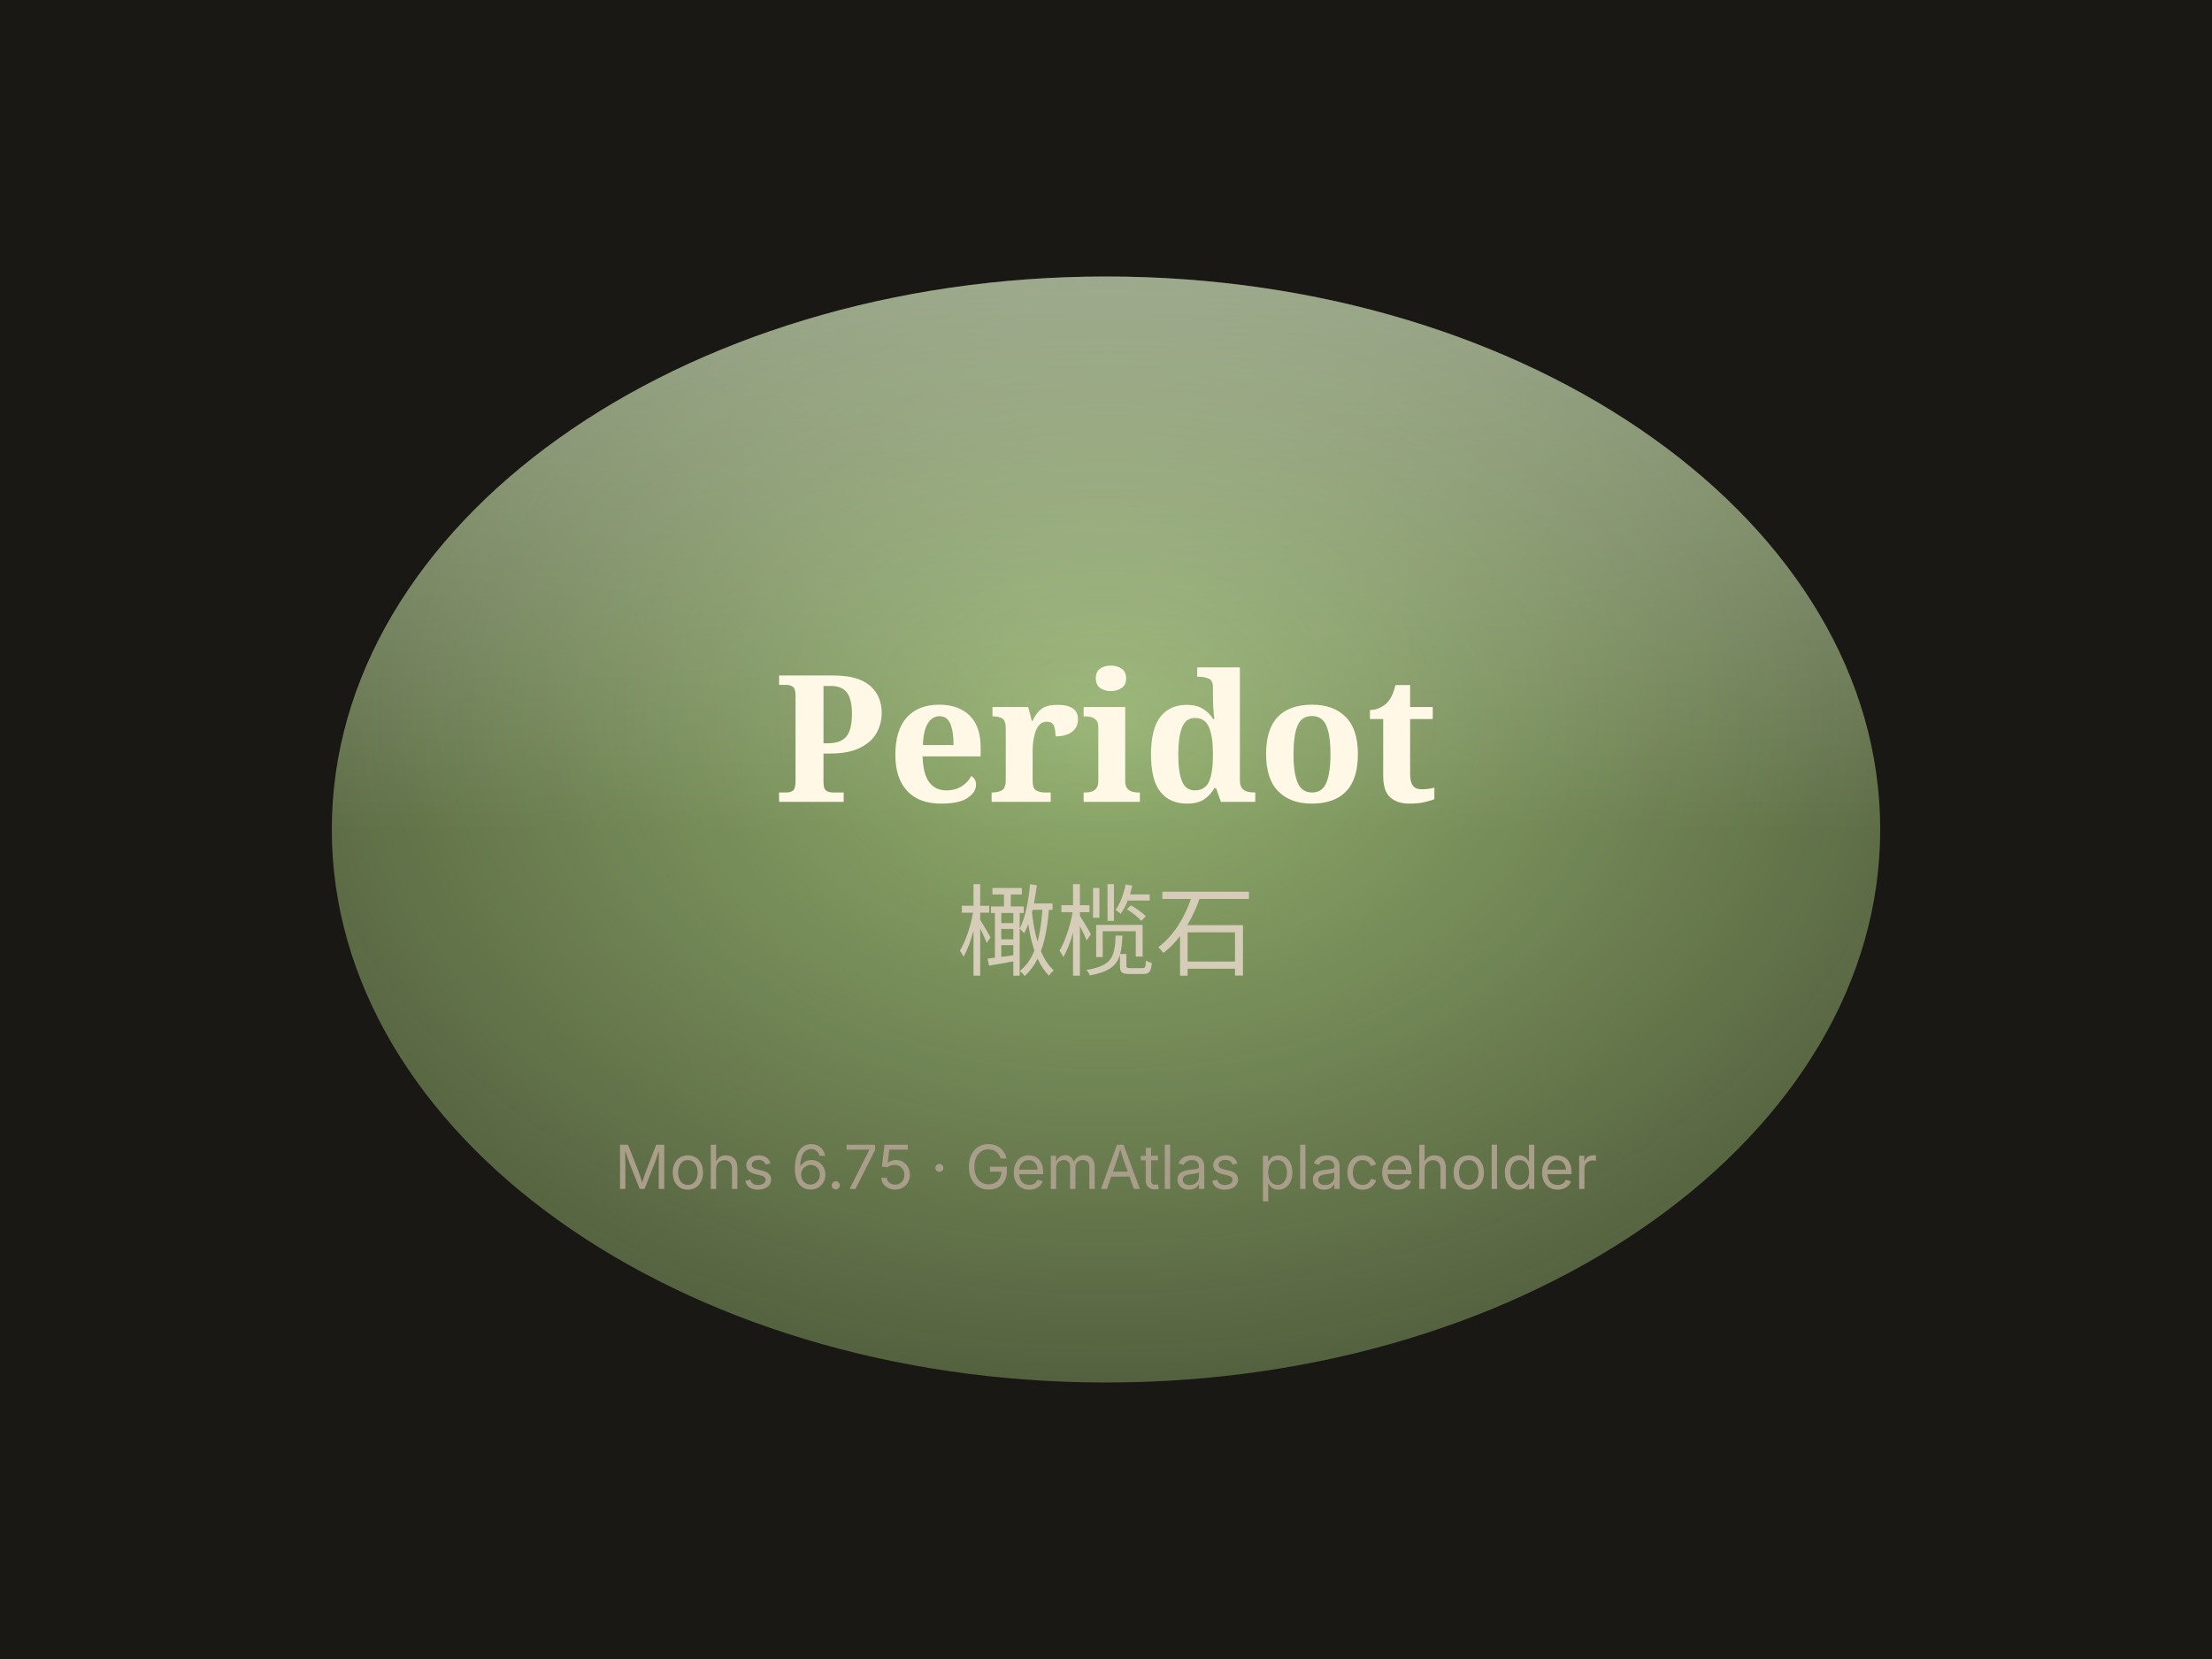
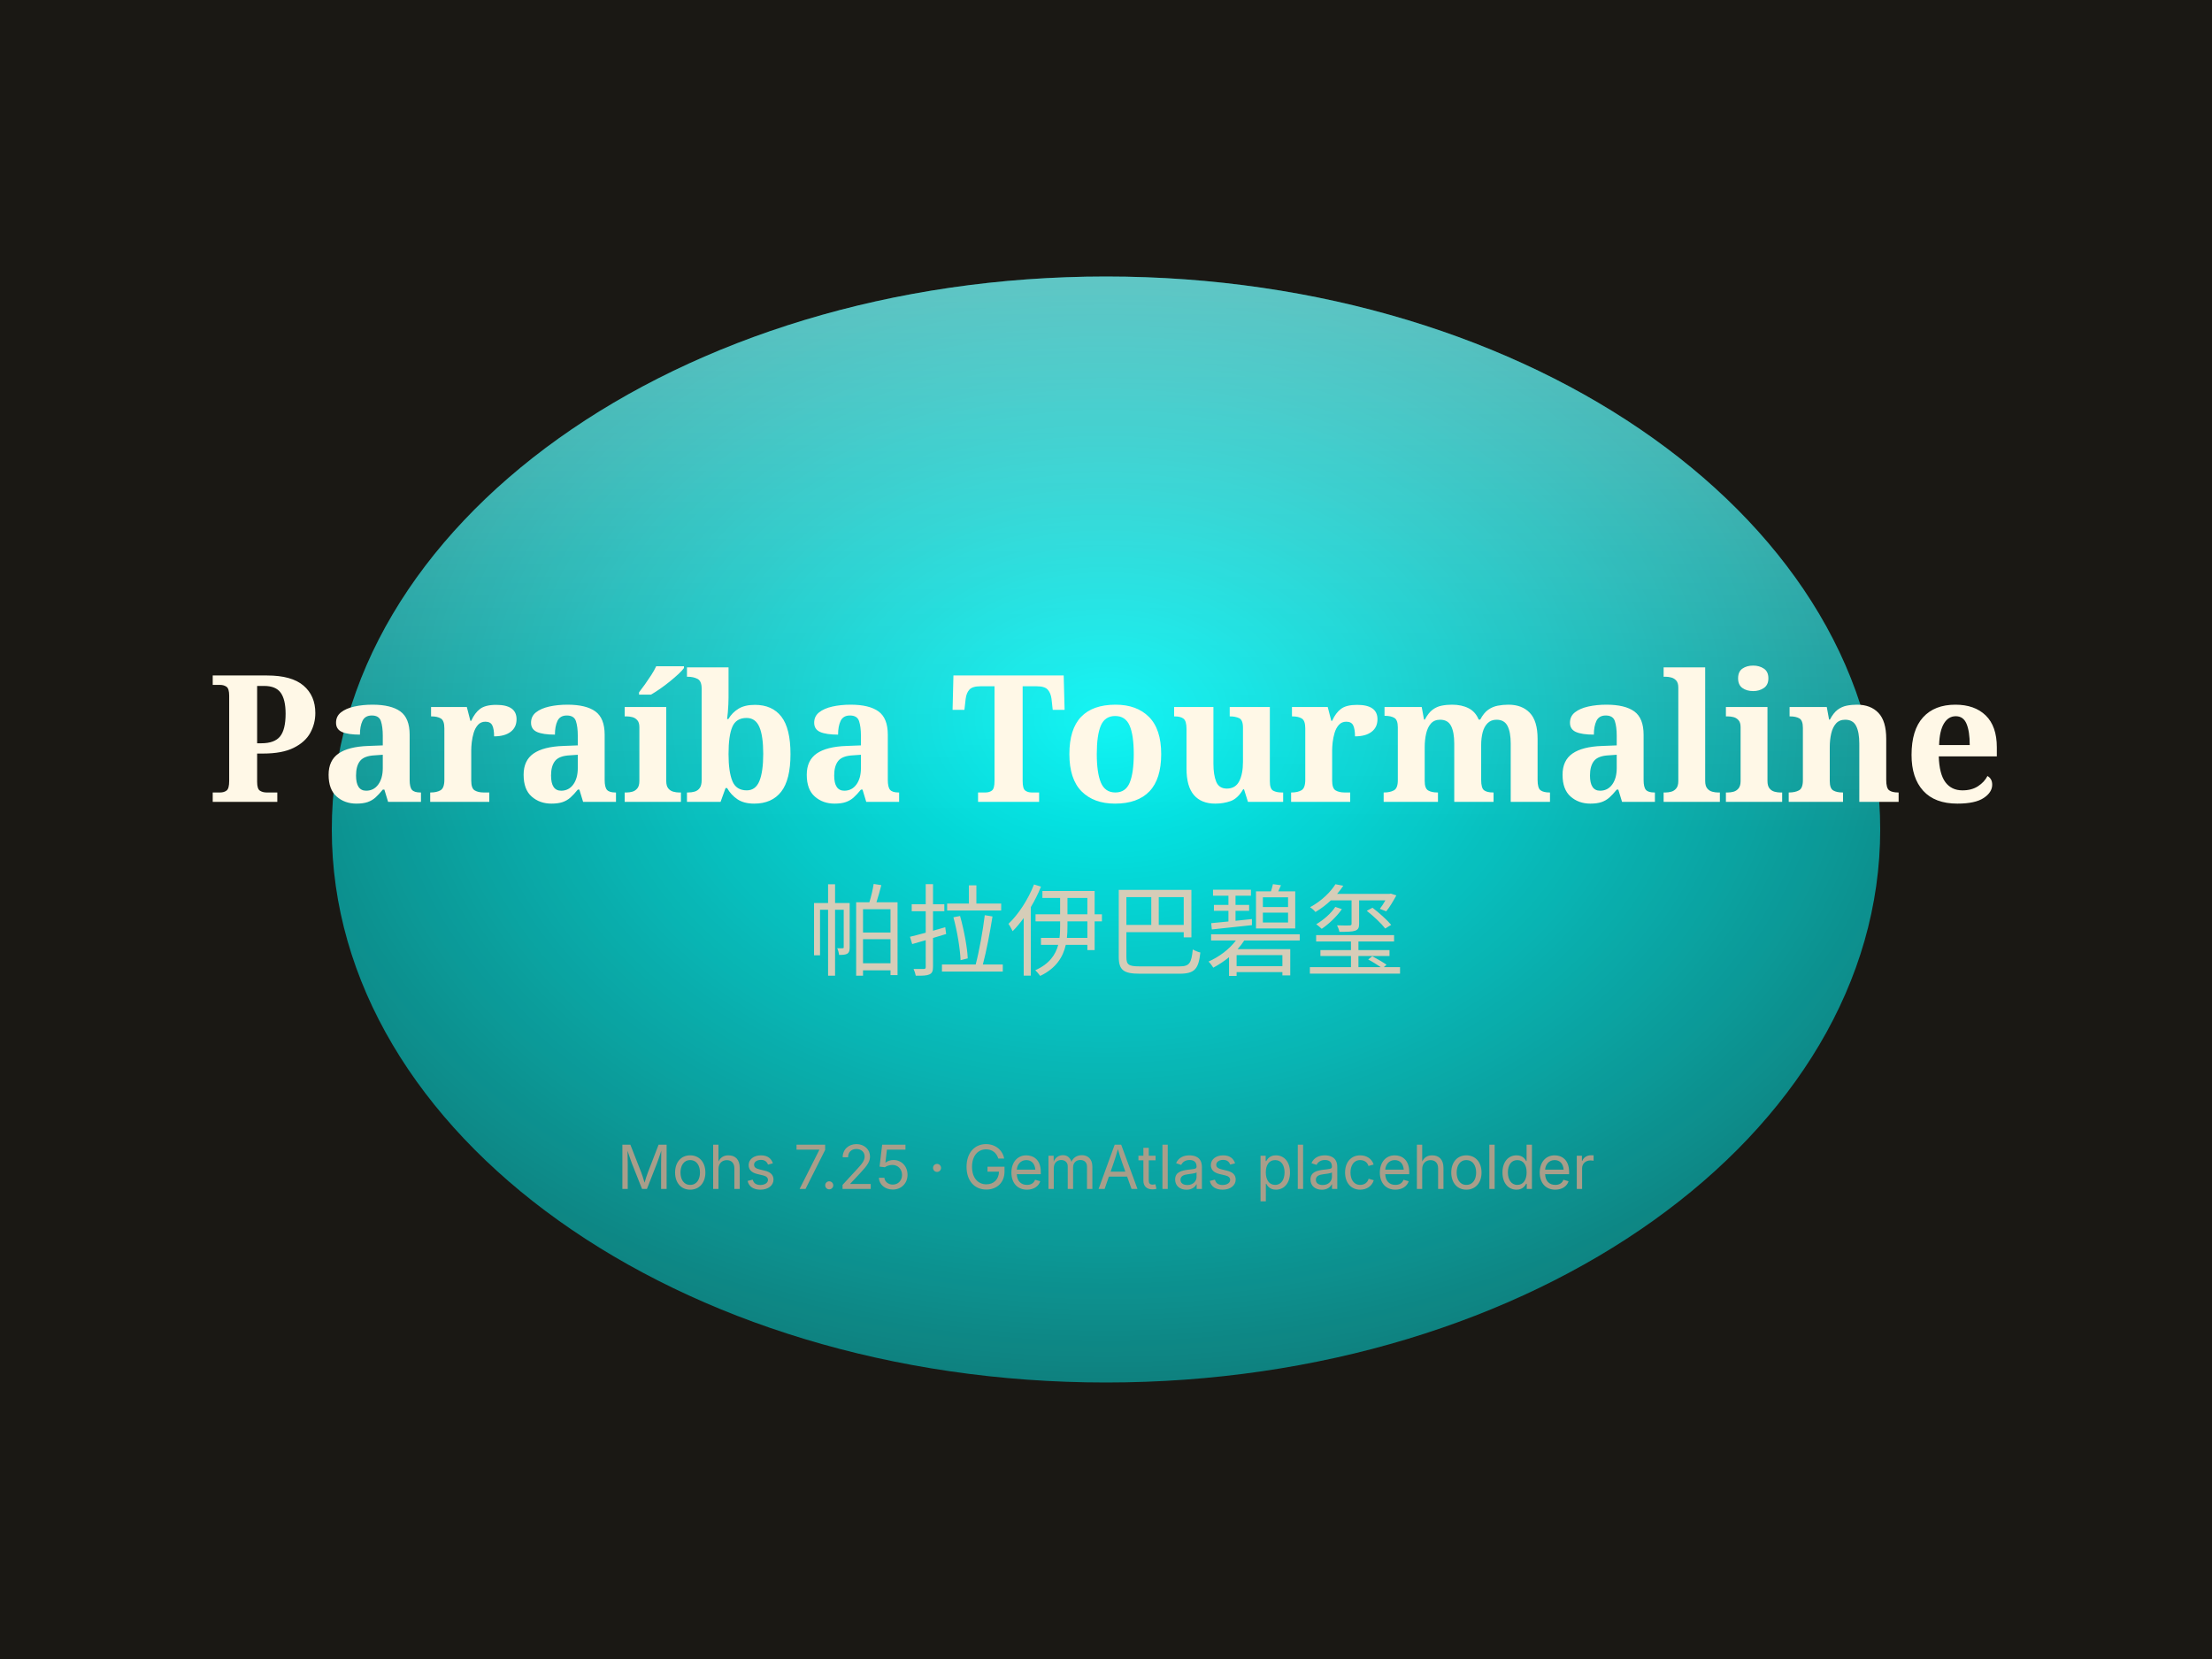
<svg xmlns="http://www.w3.org/2000/svg" viewBox="0 0 800 600">
  <defs>
    <radialGradient id="g" cx="50%" cy="40%" r="60%">
-       <stop offset="0%" stop-color="#9AB973" stop-opacity="0.95" />
-       <stop offset="100%" stop-color="#9AB973" stop-opacity="0.45" />
+       <stop offset="0%" stop-color="#00FFFF" stop-opacity="0.95" />
+       <stop offset="100%" stop-color="#00FFFF" stop-opacity="0.45" />
    </radialGradient>
    <linearGradient id="shine" x1="0%" y1="0%" x2="0%" y2="100%">
      <stop offset="0%" stop-color="#ffffff" stop-opacity="0.35" />
      <stop offset="50%" stop-color="#ffffff" stop-opacity="0" />
    </linearGradient>
  </defs>
  <rect width="800" height="600" fill="#1a1814" />
  <ellipse cx="400" cy="300" rx="280" ry="200" fill="url(#g)" />
  <ellipse cx="400" cy="300" rx="280" ry="200" fill="url(#shine)" />
-   <text x="400" y="290" text-anchor="middle" font-family="Cormorant Garamond, Georgia, serif" font-size="64" font-weight="600" fill="#fff8e7">Peridot</text>
-   <text x="400" y="350" text-anchor="middle" font-family="Noto Serif SC, serif" font-size="36" fill="#d6cdb8">橄榄石</text>
-   <text x="400" y="430" text-anchor="middle" font-family="Inter, sans-serif" font-size="22" fill="#a89e8a">Mohs 6.75 · GemAtlas placeholder</text>
+   <text x="400" y="290" text-anchor="middle" font-family="Cormorant Garamond, Georgia, serif" font-size="64" font-weight="600" fill="#fff8e7">Paraíba Tourmaline</text>
+   <text x="400" y="350" text-anchor="middle" font-family="Noto Serif SC, serif" font-size="36" fill="#d6cdb8">帕拉伊巴碧玺</text>
+   <text x="400" y="430" text-anchor="middle" font-family="Inter, sans-serif" font-size="22" fill="#a89e8a">Mohs 7.25 · GemAtlas placeholder</text>
</svg>
